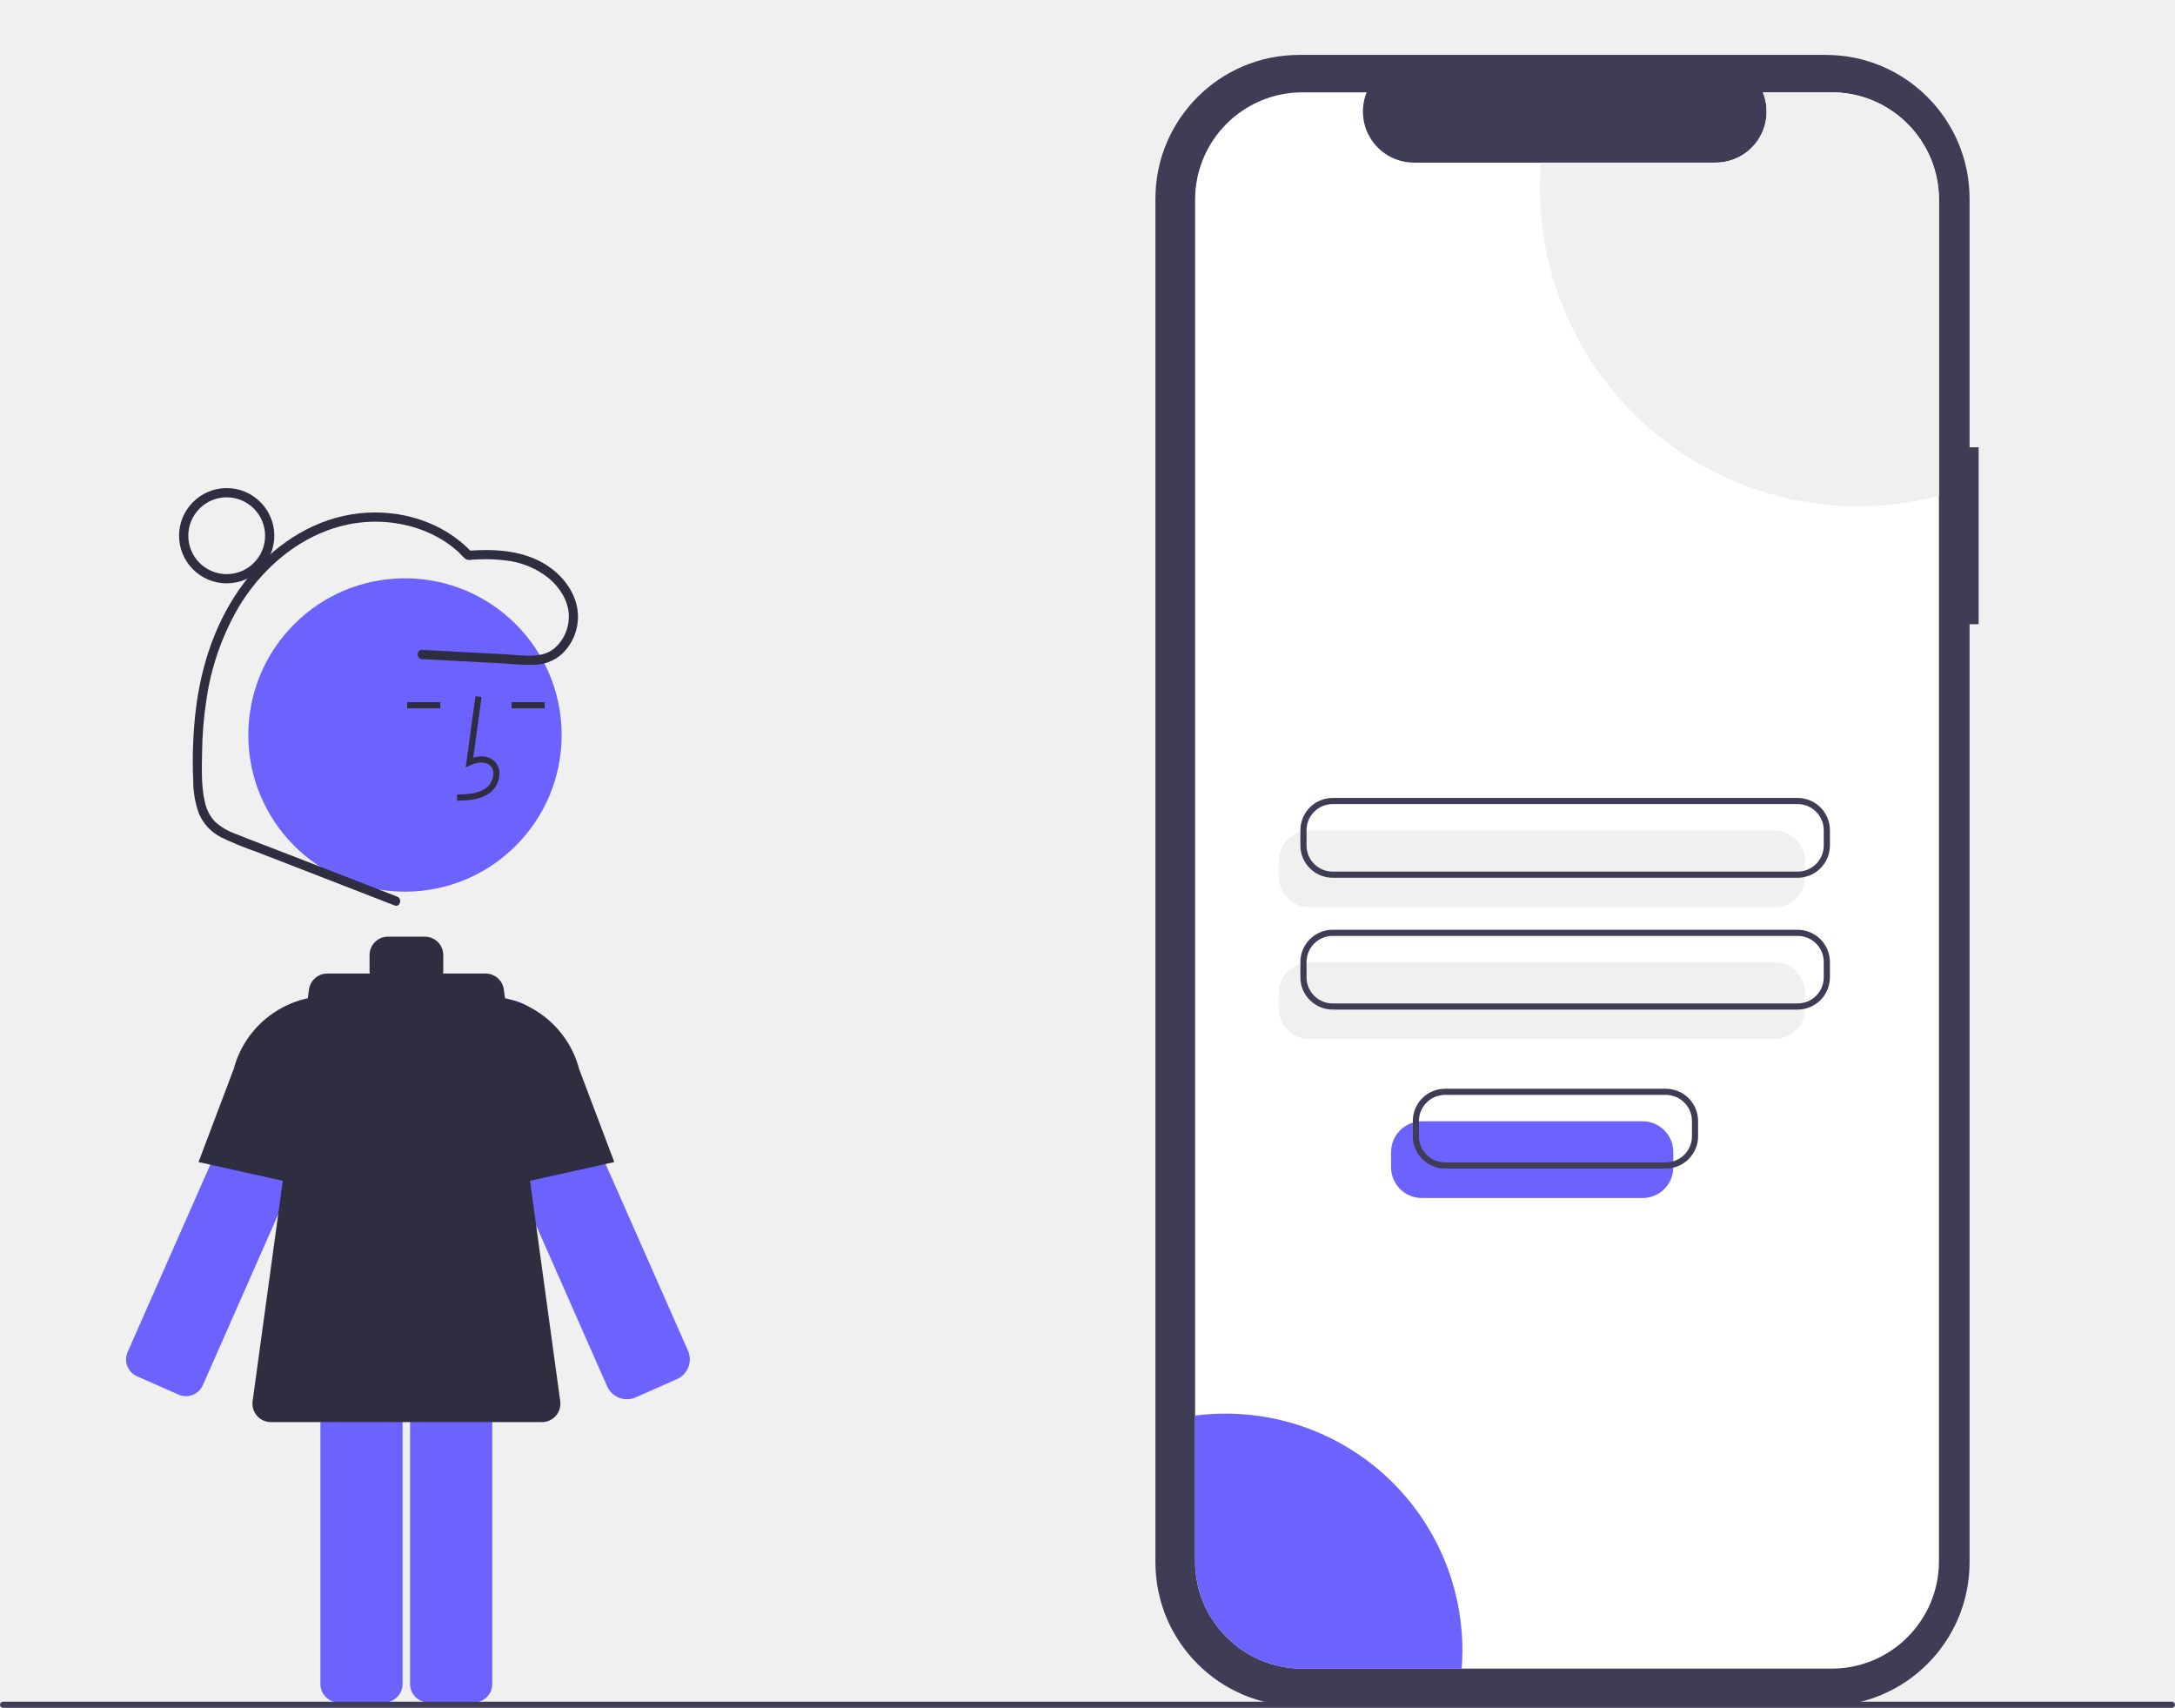
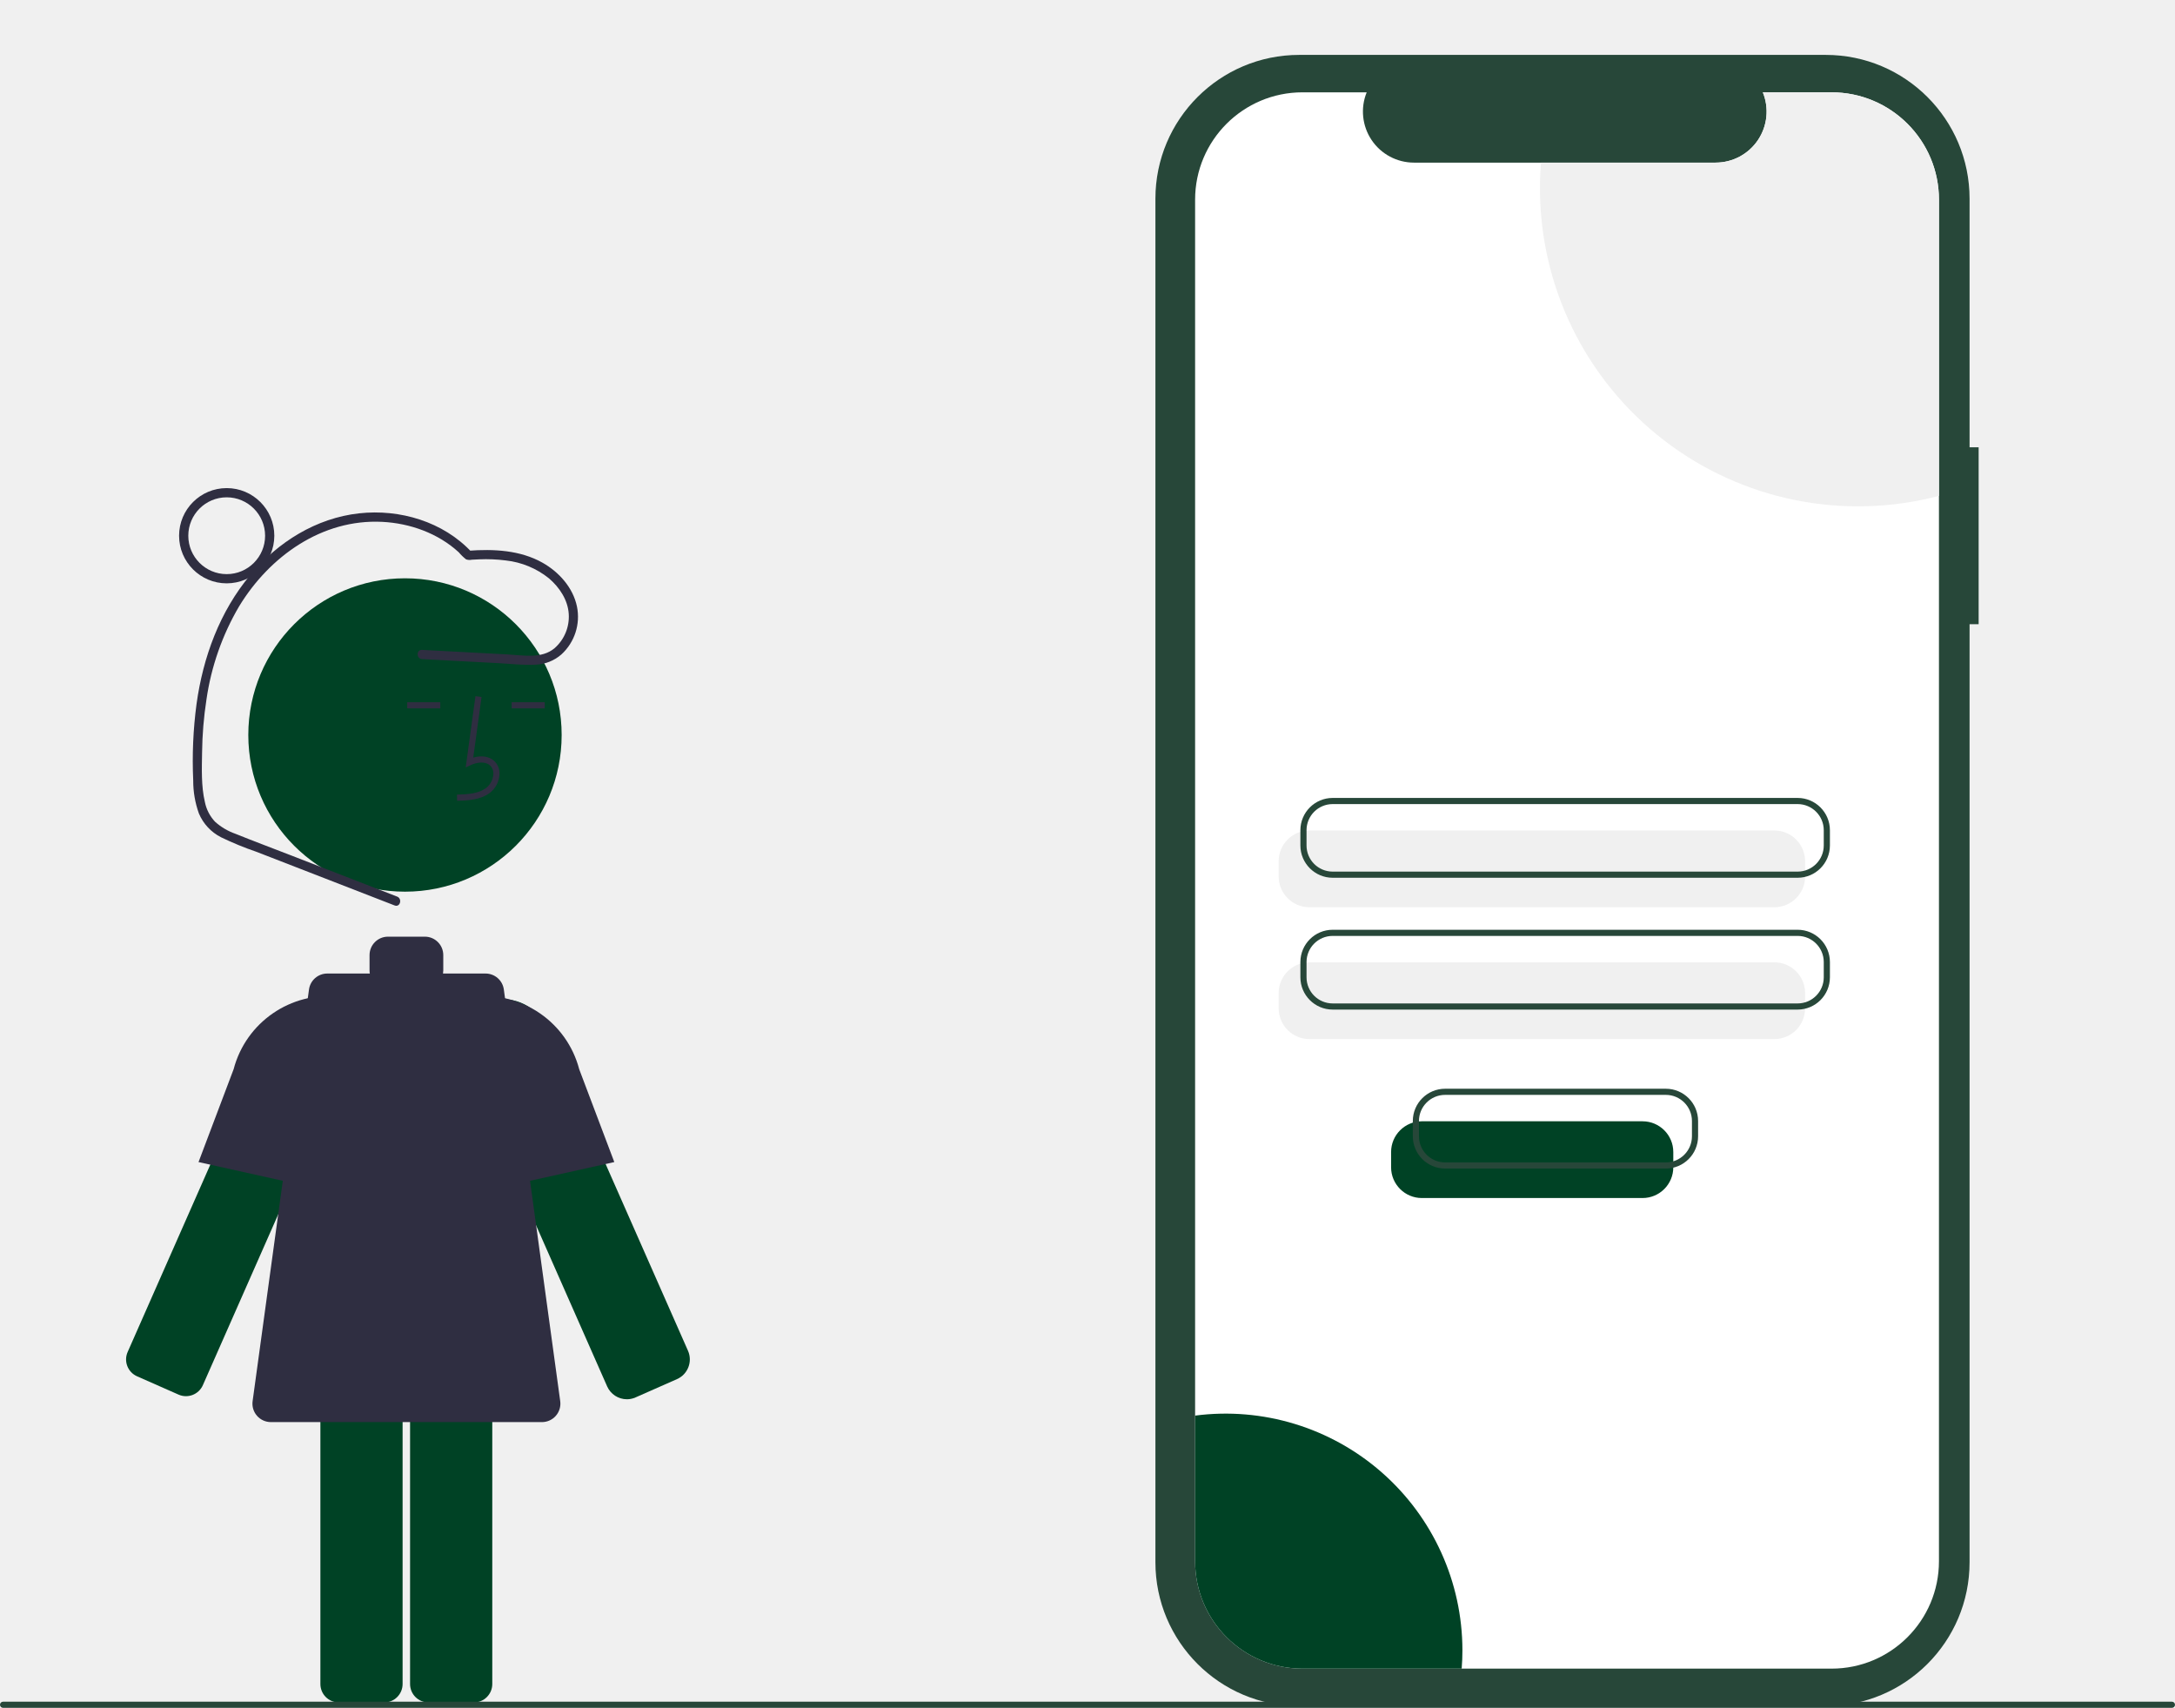
<svg xmlns="http://www.w3.org/2000/svg" data-name="Layer 1" width="708" height="555.867" viewBox="0 0 708 555.867">
  <path id="b10fb2cf-c586-4c5f-9fbf-e678f5ffa3db-216" data-name="Path 133" d="M890.465,679.515a211.722,211.722,0,0,1-46.196,37.27c-.392.241-.79.467-1.189.7l-27.639-24.463c.29-.27.612-.572.958-.905C836.992,672.563,939.229,535.838,946.042,502.544,945.572,505.317,952.189,614.094,890.465,679.515Z" transform="translate(-246 -172.0663)" fill="#f0f0f0" />
  <path id="a32c10c7-75df-4179-a648-6a8d2a687209-217" data-name="Path 134" d="M849.602,721.505c-.523.125-1.054.241-1.588.348l-20.735-18.353c.405-.141.879-.309,1.42-.496,8.897-3.15,35.394-12.66,61.764-23.492,28.334-11.644,56.533-24.8,62.598-33.227C951.76,648.244,911.686,707.622,849.602,721.505Z" transform="translate(-246 -172.0663)" fill="#f0f0f0" />
-   <path d="M890.082,317.646h-2.953V236.753a46.819,46.819,0,0,0-46.819-46.819H668.926a46.819,46.819,0,0,0-46.819,46.819v443.789a46.819,46.819,0,0,0,46.819,46.819H840.31a46.819,46.819,0,0,0,46.819-46.819V375.228h2.953Z" transform="translate(-246 -172.0663)" fill="#3f3d56" />
+   <path d="M890.082,317.646h-2.953V236.753a46.819,46.819,0,0,0-46.819-46.819H668.926a46.819,46.819,0,0,0-46.819,46.819v443.789a46.819,46.819,0,0,0,46.819,46.819H840.31a46.819,46.819,0,0,0,46.819-46.819V375.228h2.953Z" transform="translate(-246 -172.0663)" fill="#274739" />
  <path d="M877.163,237.074V680.217a34.957,34.957,0,0,1-34.969,34.957H669.984a34.954,34.954,0,0,1-34.957-34.957V237.074a34.954,34.954,0,0,1,34.957-34.957h20.898a16.619,16.619,0,0,0,15.383,22.88h98.181a16.601,16.601,0,0,0,15.384-22.88H842.193A34.957,34.957,0,0,1,877.163,237.074Z" transform="translate(-246 -172.0663)" fill="#fff" />
  <path d="M823.595,467.355H672.228a10.011,10.011,0,0,1-10-10v-4.978a10.011,10.011,0,0,1,10-10h151.367a10.011,10.011,0,0,1,10,10v4.978A10.011,10.011,0,0,1,823.595,467.355Z" transform="translate(-246 -172.0663)" fill="#f0f0f0" />
  <path d="M823.595,510.262H672.228a10.011,10.011,0,0,1-10-10v-4.978a10.011,10.011,0,0,1,10-10h151.367a10.011,10.011,0,0,1,10,10v4.978A10.011,10.011,0,0,1,823.595,510.262Z" transform="translate(-246 -172.0663)" fill="#f0f0f0" />
-   <path d="M831.166,457.759H679.8a10.512,10.512,0,0,1-10.5-10.5v-4.978a10.512,10.512,0,0,1,10.5-10.5h151.367a10.512,10.512,0,0,1,10.5,10.5v4.978A10.512,10.512,0,0,1,831.166,457.759Zm-151.367-23.978a8.51,8.51,0,0,0-8.5,8.5v4.978a8.51,8.51,0,0,0,8.5,8.5h151.367a8.51,8.51,0,0,0,8.5-8.5v-4.978a8.51,8.51,0,0,0-8.5-8.5Z" transform="translate(-246 -172.0663)" fill="#3f3d56" />
-   <path d="M831.166,500.666H679.8a10.512,10.512,0,0,1-10.5-10.5V485.189a10.512,10.512,0,0,1,10.5-10.5h151.367a10.512,10.512,0,0,1,10.5,10.5v4.978A10.512,10.512,0,0,1,831.166,500.666ZM679.8,476.689a8.51,8.51,0,0,0-8.5,8.5v4.978a8.51,8.51,0,0,0,8.5,8.5h151.367a8.51,8.51,0,0,0,8.5-8.5V485.189a8.51,8.51,0,0,0-8.5-8.5Z" transform="translate(-246 -172.0663)" fill="#3f3d56" />
+   <path d="M831.166,457.759H679.8a10.512,10.512,0,0,1-10.5-10.5v-4.978a10.512,10.512,0,0,1,10.5-10.5h151.367a10.512,10.512,0,0,1,10.5,10.5v4.978A10.512,10.512,0,0,1,831.166,457.759Zm-151.367-23.978a8.51,8.51,0,0,0-8.5,8.5v4.978a8.51,8.51,0,0,0,8.5,8.5h151.367a8.51,8.51,0,0,0,8.5-8.5v-4.978a8.51,8.51,0,0,0-8.5-8.5Z" transform="translate(-246 -172.0663)" fill="#274739" />
+   <path d="M831.166,500.666H679.8a10.512,10.512,0,0,1-10.5-10.5V485.189a10.512,10.512,0,0,1,10.5-10.5h151.367a10.512,10.512,0,0,1,10.5,10.5v4.978A10.512,10.512,0,0,1,831.166,500.666ZM679.8,476.689a8.51,8.51,0,0,0-8.5,8.5v4.978a8.51,8.51,0,0,0,8.5,8.5h151.367a8.51,8.51,0,0,0,8.5-8.5V485.189a8.51,8.51,0,0,0-8.5-8.5Z" transform="translate(-246 -172.0663)" fill="#274739" />
  <path d="M877.163,237.074V333.464A103.539,103.539,0,0,1,747.28,233.389q0-4.24.341-8.392h56.826a16.601,16.601,0,0,0,15.384-22.88H842.193A34.957,34.957,0,0,1,877.163,237.074Z" transform="translate(-246 -172.0663)" fill="#f0f0f0" />
-   <path d="M722.041,709.154c0,2.032-.076,4.038-.24,6.02H669.984a34.954,34.954,0,0,1-34.957-34.957v-47.4a77.073,77.073,0,0,1,87.013,76.337Z" transform="translate(-246 -172.0663)" fill="#6c63ff" />
-   <path d="M304.121,625.985a6.007,6.007,0,0,0,7.911-3.067l46.679-105.794a13.379,13.379,0,0,0-17.077-17.876h-0a13.199,13.199,0,0,0-6.75,5.78,13.649,13.649,0,0,0-.654,1.293l-46.679,105.794a6,6,0,0,0,3.067,7.912Z" transform="translate(-246 -172.0663)" fill="#6c63ff" />
+   <path d="M722.041,709.154c0,2.032-.076,4.038-.24,6.02H669.984a34.954,34.954,0,0,1-34.957-34.957v-47.4a77.073,77.073,0,0,1,87.013,76.337Z" transform="translate(-246 -172.0663)" fill="#004225" />
+   <path d="M304.121,625.985a6.007,6.007,0,0,0,7.911-3.067l46.679-105.794a13.379,13.379,0,0,0-17.077-17.876h-0a13.199,13.199,0,0,0-6.75,5.78,13.649,13.649,0,0,0-.654,1.293l-46.679,105.794a6,6,0,0,0,3.067,7.912Z" transform="translate(-246 -172.0663)" fill="#004225" />
  <path d="M356.795,560.557l-46.172-10.261,11.428-30.232a31.95,31.95,0,0,1,34.299-23.628l.445.049Z" transform="translate(-246 -172.0663)" fill="#2f2e41" />
-   <path d="M450.055,627.498a7.028,7.028,0,0,1-6.412-4.177L396.964,517.527a14.381,14.381,0,0,1,25.609-12.997v-0a14.618,14.618,0,0,1,.703,1.388l46.679,105.794a7,7,0,0,1-3.579,9.23l-13.961,6.16-.007-.016A6.944,6.944,0,0,1,450.055,627.498Z" transform="translate(-246 -172.0663)" fill="#6c63ff" />
-   <path d="M385.485,591.169a6.007,6.007,0,0,0-6,6V720.183a6.007,6.007,0,0,0,6,6H400.245a6.007,6.007,0,0,0,6-6V597.169a6.007,6.007,0,0,0-6-6Z" transform="translate(-246 -172.0663)" fill="#6c63ff" />
-   <path d="M356.293,591.169a6.007,6.007,0,0,0-6,6V720.183a6.007,6.007,0,0,0,6,6h14.76a6.007,6.007,0,0,0,6-6V597.169a6.007,6.007,0,0,0-6-6Z" transform="translate(-246 -172.0663)" fill="#6c63ff" />
-   <circle cx="131.828" cy="239.224" r="51" fill="#6c63ff" />
+   <path d="M450.055,627.498a7.028,7.028,0,0,1-6.412-4.177L396.964,517.527a14.381,14.381,0,0,1,25.609-12.997v-0a14.618,14.618,0,0,1,.703,1.388l46.679,105.794a7,7,0,0,1-3.579,9.23l-13.961,6.16-.007-.016A6.944,6.944,0,0,1,450.055,627.498Z" transform="translate(-246 -172.0663)" fill="#004225" />
+   <path d="M385.485,591.169a6.007,6.007,0,0,0-6,6V720.183a6.007,6.007,0,0,0,6,6H400.245a6.007,6.007,0,0,0,6-6V597.169a6.007,6.007,0,0,0-6-6Z" transform="translate(-246 -172.0663)" fill="#004225" />
+   <path d="M356.293,591.169a6.007,6.007,0,0,0-6,6V720.183a6.007,6.007,0,0,0,6,6h14.76a6.007,6.007,0,0,0,6-6V597.169a6.007,6.007,0,0,0-6-6Z" transform="translate(-246 -172.0663)" fill="#004225" />
+   <circle cx="131.828" cy="239.224" r="51" fill="#004225" />
  <path d="M394.8,432.699c3.306-.092,7.42-.207,10.59-2.522a8.133,8.133,0,0,0,3.2-6.073,5.471,5.471,0,0,0-1.86-4.493c-1.656-1.399-4.073-1.727-6.678-.961l2.699-19.726-1.981-.271L397.596,421.843l1.655-.759c1.918-.88,4.552-1.328,6.188.055a3.515,3.515,0,0,1,1.153,2.896,6.147,6.147,0,0,1-2.381,4.528c-2.467,1.802-5.746,2.034-9.466,2.138Z" transform="translate(-246 -172.0663)" fill="#2f2e41" />
  <rect x="166.55" y="228.559" width="10.772" height="2" fill="#2f2e41" />
  <rect x="132.55" y="228.559" width="10.772" height="2" fill="#2f2e41" />
  <path d="M428.362,628.119l-18.356-134a6,6,0,0,0-5.945-5.186H390.205a6.025,6.025,0,0,0,.09-1v-5a6,6,0,0,0-6-6h-12a6,6,0,0,0-6,6v5a6.025,6.025,0,0,0,.09,1H352.53a6,6,0,0,0-5.945,5.186l-18.356,134a6,6,0,0,0,5.944,6.814h88.244A6,6,0,0,0,428.362,628.119Z" transform="translate(-246 -172.0663)" fill="#2f2e41" />
  <path d="M399.795,560.557V496.486l.445-.049a31.961,31.961,0,0,1,34.315,23.68l11.411,30.18Z" transform="translate(-246 -172.0663)" fill="#2f2e41" />
  <path d="M375.26,463.882l-35.275-13.692c-5.768-2.239-11.569-4.41-17.307-6.726a19.726,19.726,0,0,1-6.662-3.926,13.09,13.09,0,0,1-3.321-6.427c-1.223-5.171-1.002-10.825-.915-16.102a122.699,122.699,0,0,1,1.422-17.241,83.286,83.286,0,0,1,10.65-30.38c9.893-16.232,26.937-28.444,46.543-27.469,9.077.451,18.206,3.708,24.949,9.914a15.751,15.751,0,0,0,2.355,2.282,3.268,3.268,0,0,0,1.876.126q1.234-.079,2.471-.121a51.043,51.043,0,0,1,8.566.359,27.121,27.121,0,0,1,14.13,5.867c3.37,2.899,6.112,6.992,6.395,11.54a13.66,13.66,0,0,1-4.614,11.151c-4.209,3.547-10.213,2.3-15.261,2.033l-18.494-.98-9.37-.496c-1.929-.102-1.924,2.898,0,3l24.905,1.319c4.002.212,8.127.732,12.132.492a13.574,13.574,0,0,0,8.333-3.352,16.628,16.628,0,0,0,5.037-15.601c-1.284-6.138-5.852-11.215-11.207-14.235-7.286-4.11-15.988-4.504-24.141-3.896l1.061.439c-9.222-9.898-23.349-14.077-36.61-12.615-14.002,1.544-26.456,9.356-35.404,20.038-9.976,11.909-15.413,26.76-17.527,42.03a139.839,139.839,0,0,0-1.082,24.88,31.35,31.35,0,0,0,1.852,10.751,15.39,15.39,0,0,0,7.225,7.746,103.398,103.398,0,0,0,11.468,4.711L342.436,454.344l25.528,9.909,6.498,2.522c1.801.699,2.581-2.201.798-2.893Z" transform="translate(-246 -172.0663)" fill="#2f2e41" />
  <path d="M319.795,361.934a15.5,15.5,0,1,1,15.5-15.5A15.517,15.517,0,0,1,319.795,361.934Zm0-28a12.5,12.5,0,1,0,12.5,12.5A12.514,12.514,0,0,0,319.795,333.934Z" transform="translate(-246 -172.0663)" fill="#2f2e41" />
  <rect x="528.177" y="440.815" width="42.237" height="42.237" transform="translate(147.6141 -410.7547) rotate(37.40978)" fill="#f0f0f0" />
  <path d="M389.295,228.934a33.949,33.949,0,0,1,27.277,13.702l19.59-25.614-58.779-44.956-44.956,58.779,25.333,19.376A34.003,34.003,0,0,1,389.295,228.934Z" transform="translate(-246 -172.0663)" fill="#f0f0f0" />
-   <path d="M953,727.934H247a1,1,0,0,1,0-2H953a1,1,0,0,1,0,2Z" transform="translate(-246 -172.0663)" fill="#3f3d56" />
-   <path d="M780.687,562.003H708.825a10.011,10.011,0,0,1-10-10v-4.978a10.011,10.011,0,0,1,10-10h71.862a10.011,10.011,0,0,1,10,10v4.978A10.011,10.011,0,0,1,780.687,562.003Z" transform="translate(-246 -172.0663)" fill="#6c63ff" />
-   <path d="M788.259,552.407H716.397a10.512,10.512,0,0,1-10.5-10.5v-4.978a10.512,10.512,0,0,1,10.5-10.5h71.862a10.512,10.512,0,0,1,10.5,10.5v4.978A10.512,10.512,0,0,1,788.259,552.407Zm-71.862-23.978a8.51,8.51,0,0,0-8.5,8.5v4.978a8.51,8.51,0,0,0,8.5,8.5h71.862a8.51,8.51,0,0,0,8.5-8.5v-4.978a8.51,8.51,0,0,0-8.5-8.5Z" transform="translate(-246 -172.0663)" fill="#3f3d56" />
+   <path d="M953,727.934H247a1,1,0,0,1,0-2H953a1,1,0,0,1,0,2Z" transform="translate(-246 -172.0663)" fill="#274739" />
+   <path d="M780.687,562.003H708.825a10.011,10.011,0,0,1-10-10v-4.978a10.011,10.011,0,0,1,10-10h71.862a10.011,10.011,0,0,1,10,10v4.978A10.011,10.011,0,0,1,780.687,562.003Z" transform="translate(-246 -172.0663)" fill="#004225" />
+   <path d="M788.259,552.407H716.397a10.512,10.512,0,0,1-10.5-10.5v-4.978a10.512,10.512,0,0,1,10.5-10.5h71.862a10.512,10.512,0,0,1,10.5,10.5v4.978A10.512,10.512,0,0,1,788.259,552.407Zm-71.862-23.978a8.51,8.51,0,0,0-8.5,8.5v4.978a8.51,8.51,0,0,0,8.5,8.5h71.862a8.51,8.51,0,0,0,8.5-8.5v-4.978a8.51,8.51,0,0,0-8.5-8.5Z" transform="translate(-246 -172.0663)" fill="#274739" />
</svg>
